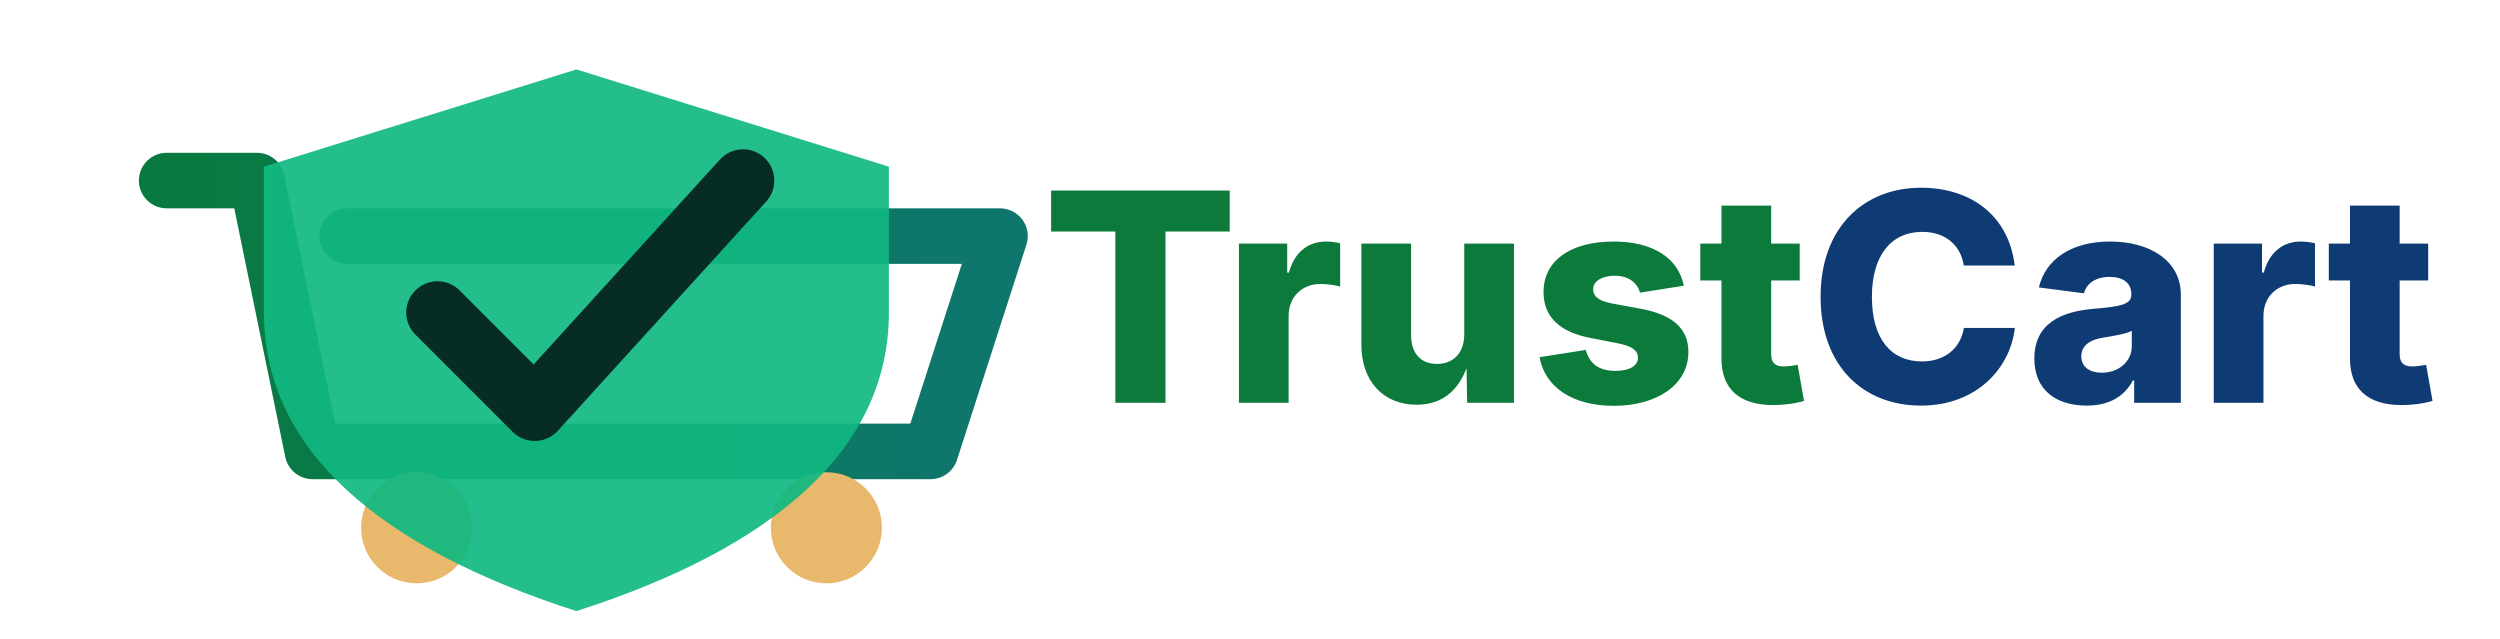
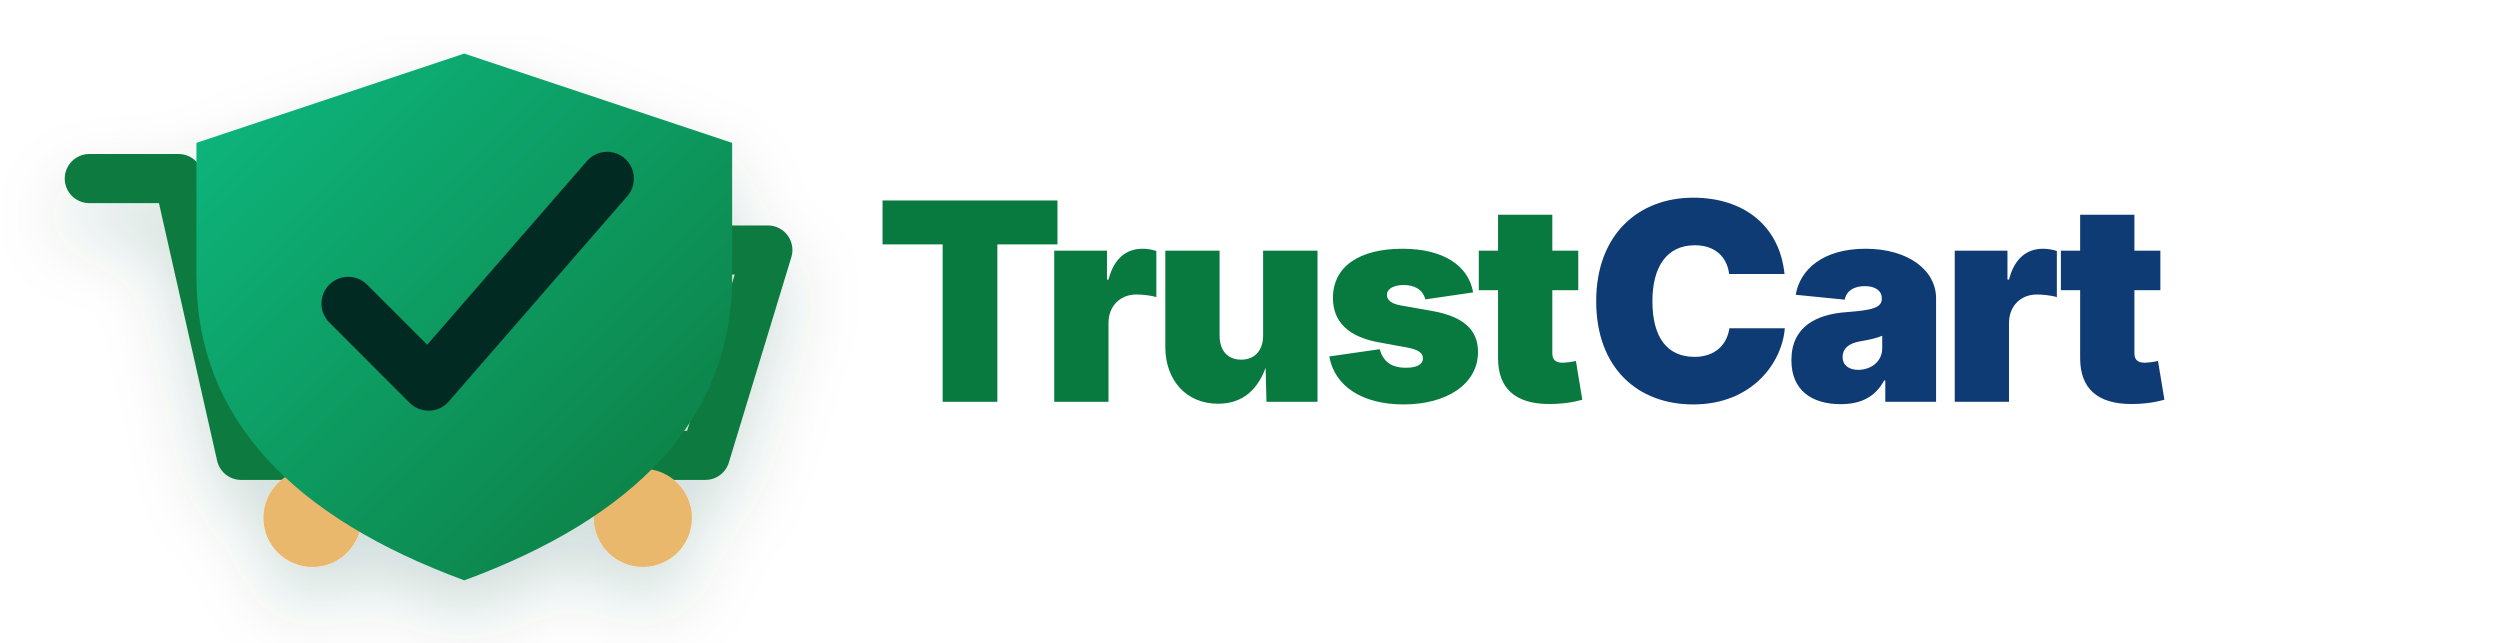
- <svg xmlns="http://www.w3.org/2000/svg" width="360" height="92" viewBox="0 0 360 92">
+ <svg xmlns="http://www.w3.org/2000/svg" width="280" height="72" viewBox="0 0 280 72" role="img" aria-label="TrustCart logo">
  <defs>
-     <linearGradient id="g" x1="0" x2="1">
-       <stop stop-color="#087a3f" />
-       <stop offset="1" stop-color="#0f766e" />
+     <linearGradient id="trustGreen" x1="0" x2="1" y1="0" y2="1">
+       <stop offset="0" stop-color="#10b981" />
+       <stop offset="1" stop-color="#087a3f" />
    </linearGradient>
+     <filter id="soft" x="-20%" y="-20%" width="140%" height="140%">
+       <feDropShadow dx="0" dy="4" stdDeviation="4" flood-color="#064e3b" flood-opacity="0.18" />
+     </filter>
  </defs>
-   <rect width="360" height="92" fill="none" />
-   <g transform="translate(6,10)">
-     <path d="M18 16h13l8 39h89l10-31H44" fill="none" stroke="url(#g)" stroke-width="8" stroke-linecap="round" stroke-linejoin="round" />
-     <circle cx="54" cy="66" r="8" fill="#e8b86d" />
-     <circle cx="113" cy="66" r="8" fill="#e8b86d" />
-     <path d="M77 0l45 14v21c0 20-17 34-45 43-28-9-45-23-45-43V14L77 0z" fill="#10b981" opacity=".92" />
-     <path d="M57 35l14 14 30-33" fill="none" stroke="#062c24" stroke-width="9" stroke-linecap="round" stroke-linejoin="round" />
+   <rect width="280" height="72" fill="none" />
+   <g filter="url(#soft)">
+     <path d="M10 20h10l7 31h52l7-23H31" fill="none" stroke="#087a3f" stroke-width="5.5" stroke-linecap="round" stroke-linejoin="round" />
+     <circle cx="35" cy="58" r="5.5" fill="#eab86c" />
+     <circle cx="72" cy="58" r="5.5" fill="#eab86c" />
+     <path d="M52 6l30 10v15c0 16-11 27-30 34-19-7-30-18-30-34V16L52 6z" fill="url(#trustGreen)" />
+     <path d="M39 34l9 9 20-23" fill="none" stroke="#062c24" stroke-width="6" stroke-linecap="round" stroke-linejoin="round" />
  </g>
-   <text x="150" y="58" font-size="42" font-family="Inter, Arial, sans-serif" font-weight="800" fill="#0b7a3b">Trust<tspan fill="#0f3b74">Cart</tspan>
+   <text x="98" y="45" font-size="31" font-family="Inter, Arial, sans-serif" font-weight="900" letter-spacing="-1" fill="#087a3f">Trust<tspan fill="#0f3b74">Cart</tspan>
  </text>
</svg>
